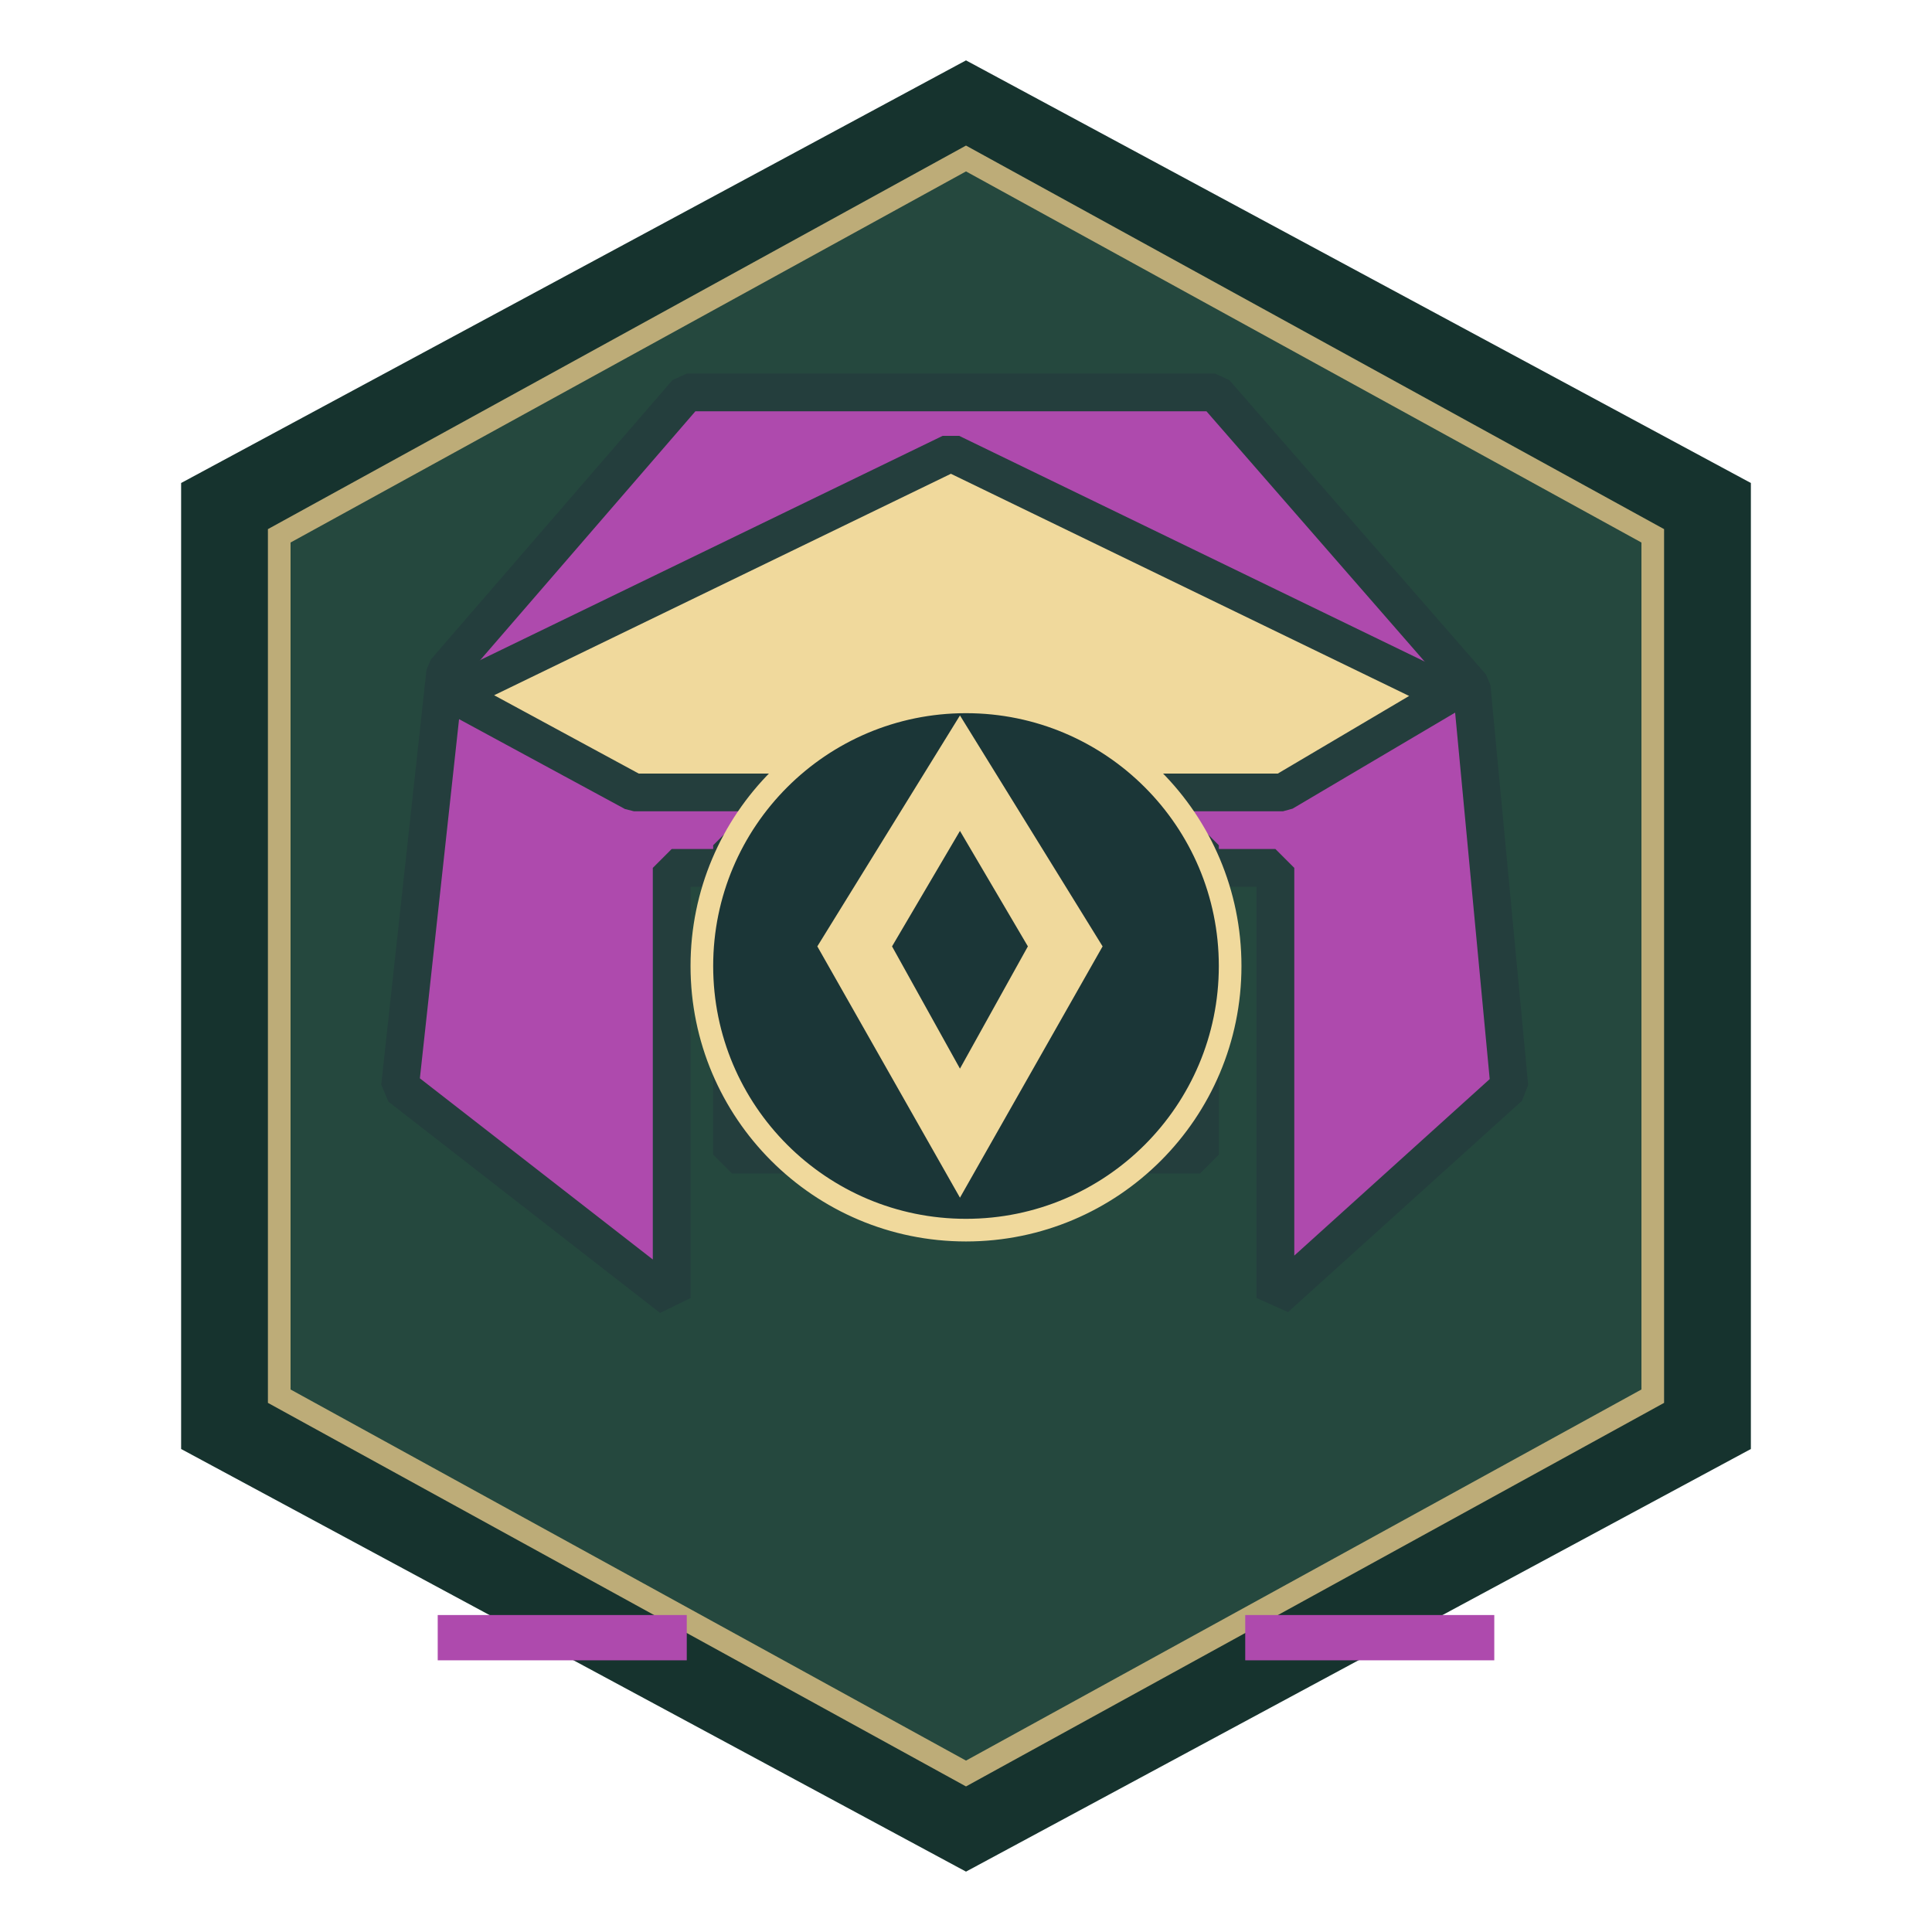
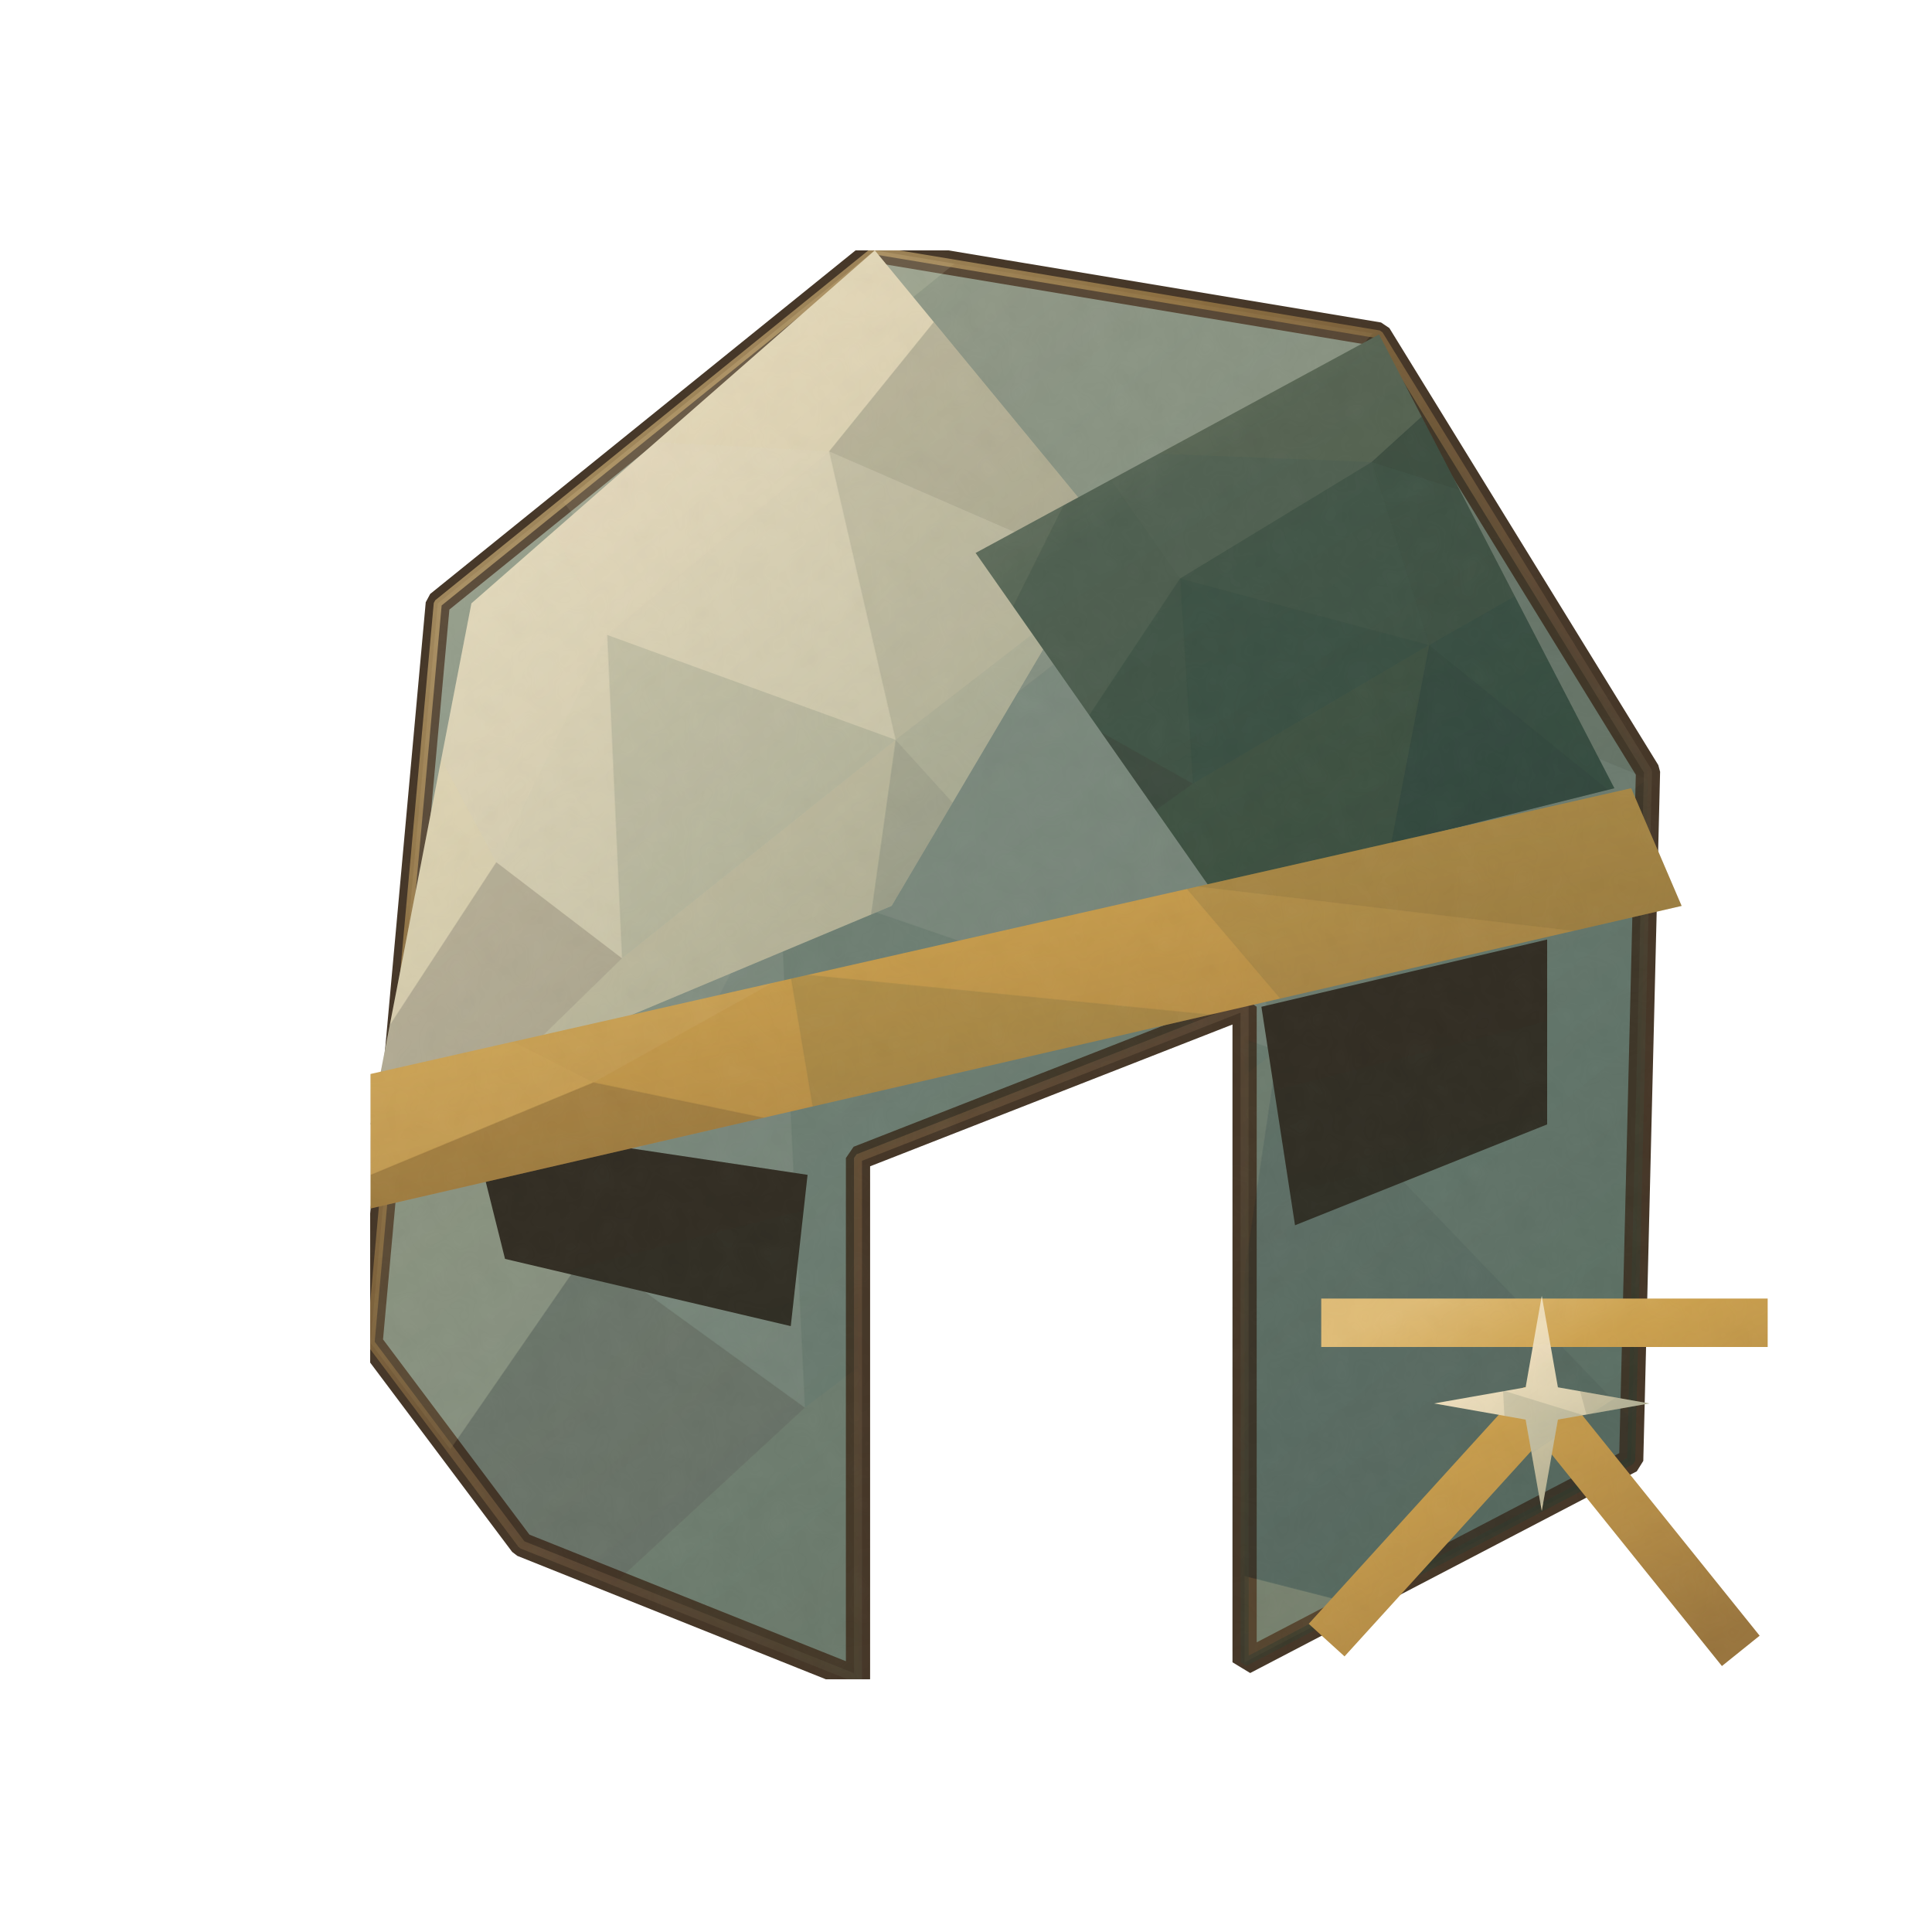
- <svg xmlns="http://www.w3.org/2000/svg" viewBox="0 0 256 256" role="img" aria-label="折返頭冠">
-   <path d="M128 8L232 64V192L128 248L24 192V64Z" fill="#16332e" />
-   <path d="M128 21L219 71V185L128 235L37 185V71Z" fill="#25483e" stroke="#bdac78" stroke-width="3" />
-   <g stroke="#243e3d" stroke-width="5" stroke-linejoin="bevel">
-     <path d="M53 144L59 89L91 52H161L195 91L200 144L169 172V115H89V172Z" fill="#ae4aad" />
-     <path d="M60 92L126 60L192 92L170 105H84Z" fill="#f0d99c" />
-     <path d="M97 112H119V153H97ZM137 112H159V153H137Z" fill="#243e3d" />
+ <svg xmlns="http://www.w3.org/2000/svg" width="256" height="256" viewBox="0 0 100 100" role="img" aria-label="折返頭冠" data-art-style="hazel-faceted-v1">
+   <defs>
+     <pattern id="hazel-planes" width="1" height="1" patternContentUnits="objectBoundingBox">
+       <polygon points="0,0 .47,0 .18,.21" fill="#fff0c8" opacity=".20" />
+       <polygon points=".47,0 .84,0 .62,.23 .18,.21" fill="#eed3a4" opacity=".11" />
+       <polygon points="0,0 .18,.21 .05,.51 0,.39" fill="#fff0cb" opacity=".12" />
+       <polygon points=".18,.21 .62,.23 .32,.44" fill="#f5e0be" opacity=".085" />
+       <polygon points=".84,0 1,0 1,.37 .62,.23" fill="#2b3529" opacity=".20" />
+       <polygon points=".62,.23 1,.37 .71,.56" fill="#344338" opacity=".13" />
+       <polygon points=".05,.51 .18,.21 .32,.44 .17,.7" fill="#eedbbc" opacity=".07" />
+       <polygon points=".32,.44 .71,.56 .34,.81" fill="#193e34" opacity=".12" />
+       <polygon points="1,.37 1,.83 .71,.56" fill="#13332e" opacity=".15" />
+       <polygon points="0,.39 .05,.51 .17,.7 0,.92" fill="#f4d99e" opacity=".12" />
+       <polygon points=".17,.7 .34,.81 .11,1 0,1 0,.92" fill="#372d24" opacity=".19" />
+       <polygon points=".34,.81 .71,.56 .65,.92 .39,1 .11,1" fill="#414a32" opacity=".11" />
+       <polygon points=".71,.56 1,.83 1,1 .65,.92" fill="#152d2a" opacity=".21" />
+       <polygon points=".65,.92 1,1 .39,1" fill="#f0c77e" opacity=".10" />
+     </pattern>
+     <linearGradient id="hazel-rim" x1="0" y1="0" x2=".85" y2="1">
+       <stop offset="0" stop-color="#ffe7ad" />
+       <stop offset=".34" stop-color="#b99250" />
+       <stop offset=".62" stop-color="#66503b" />
+       <stop offset="1" stop-color="#29382c" />
+     </linearGradient>
+     <filter id="hazel-pigment" x="0" y="0" width="100%" height="100%" color-interpolation-filters="sRGB">
+       <feTurbulence type="fractalNoise" baseFrequency=".73" numOctaves="2" seed="23" result="grain" />
+       <feColorMatrix in="grain" type="saturate" values="0" />
+       <feComponentTransfer>
+         <feFuncA type="linear" slope=".045" />
+       </feComponentTransfer>
+       <feComposite operator="in" in2="SourceAlpha" result="grain" />
+       <feBlend in="SourceGraphic" in2="grain" mode="soft-light" />
+     </filter>
+     <linearGradient id="hazel-material-0" x1=".12" y1="0" x2=".83" y2="1">
+       <stop offset="0" stop-color="#939c89" />
+       <stop offset=".27" stop-color="#7f8d80" />
+       <stop offset=".65" stop-color="#748377" />
+       <stop offset="1" stop-color="#66776b" />
+     </linearGradient>
+     <linearGradient id="hazel-material-1" x1=".12" y1="0" x2=".83" y2="1">
+       <stop offset="0" stop-color="#e5d9b9" />
+       <stop offset=".27" stop-color="#e0d6b9" />
+       <stop offset=".65" stop-color="#c9c4a9" />
+       <stop offset="1" stop-color="#adad95" />
+     </linearGradient>
+     <linearGradient id="hazel-material-2" x1=".12" y1="0" x2=".83" y2="1">
+       <stop offset="0" stop-color="#626e5b" />
+       <stop offset=".27" stop-color="#445749" />
+       <stop offset=".65" stop-color="#405446" />
+       <stop offset="1" stop-color="#3b5043" />
+     </linearGradient>
+     <linearGradient id="hazel-material-3" x1=".12" y1="0" x2=".83" y2="1">
+       <stop offset="0" stop-color="#544b3b" />
+       <stop offset=".27" stop-color="#342d23" />
+       <stop offset=".65" stop-color="#322f25" />
+       <stop offset="1" stop-color="#2f3127" />
+     </linearGradient>
+     <linearGradient id="hazel-material-4" x1=".12" y1="0" x2=".83" y2="1">
+       <stop offset="0" stop-color="#dfbc77" />
+       <stop offset=".27" stop-color="#cca14f" />
+       <stop offset=".65" stop-color="#b58d47" />
+       <stop offset="1" stop-color="#99753e" />
+     </linearGradient>
+     <linearGradient id="hazel-material-5" x1=".12" y1="0" x2=".83" y2="1">
+       <stop offset="0" stop-color="#f1e0bb" />
+       <stop offset=".27" stop-color="#eedebc" />
+       <stop offset=".65" stop-color="#d5cbab" />
+       <stop offset="1" stop-color="#b7b397" />
+     </linearGradient>
+   </defs>
+   <g filter="url(#hazel-pigment)">
+     <g stroke-linejoin="bevel">
+       <g transform="translate(7 6) scale(.87)">
+         <path d="M14 73L18 29L44 8L74 13L90 39L89 80L66 92L66 53L43 62L43 93L23 85Z" fill="url(#hazel-material-0)" stroke="#463728" stroke-width="1.44" stroke-linejoin="bevel" />
+         <path d="M14 73L18 29L44 8L74 13L90 39L89 80L66 92L66 53L43 62L43 93L23 85Z" fill="url(#hazel-planes)" stroke-linejoin="bevel" />
+         <path d="M14 73L18 29L44 8L74 13L90 39L89 80L66 92L66 53L43 62L43 93L23 85Z" fill="none" stroke="url(#hazel-rim)" stroke-width=".48" stroke-linejoin="bevel" opacity=".6" />
+         <path d="M20 29L44 8L58 25L45 47L14 60Z" fill="url(#hazel-material-1)" />
+         <path d="M20 29L44 8L58 25L45 47L14 60Z" fill="url(#hazel-planes)" />
+         <path d="M50 26L74 13L88 40L64 46Z" fill="url(#hazel-material-2)" />
+         <path d="M50 26L74 13L88 40L64 46Z" fill="url(#hazel-planes)" />
+         <path d="M20 60L40 63L39 72L22 68ZM67 53L84 49L84 60L69 66Z" fill="url(#hazel-material-3)" />
+         <path d="M14 57L89 40L92 47L14 65Z" fill="url(#hazel-material-4)" />
+         <path d="M14 57L89 40L92 47L14 65Z" fill="url(#hazel-planes)" />
+         <g transform="translate(68 67) scale(.32)">
+           <path d="M9 74L49 30L86 76M8 15H91" fill="none" stroke="url(#hazel-material-4)" stroke-width="9" stroke-linejoin="bevel" />
+           <path d="M49 10L52 27L69 30L52 33L49 50L46 33L29 30L46 27Z" fill="url(#hazel-material-5)" />
+           <path d="M49 10L52 27L69 30L52 33L49 50L46 33L29 30L46 27Z" fill="url(#hazel-planes)" />
+         </g>
+       </g>
+     </g>
  </g>
-   <circle cx="128" cy="128" r="35" fill="#1b3637" stroke="#f0d99c" stroke-width="3" />
-   <g fill="#f0d99c" transform="translate(12 12) scale(.9)">
-     <path d="M128 92L149 126L128 163L107 126ZM128 109L118 126L128 144L138 126Z" fill-rule="evenodd" />
-   </g>
-   <path d="M58 217H91M165 217H198" stroke="#ae4aad" stroke-width="6" />
</svg>
